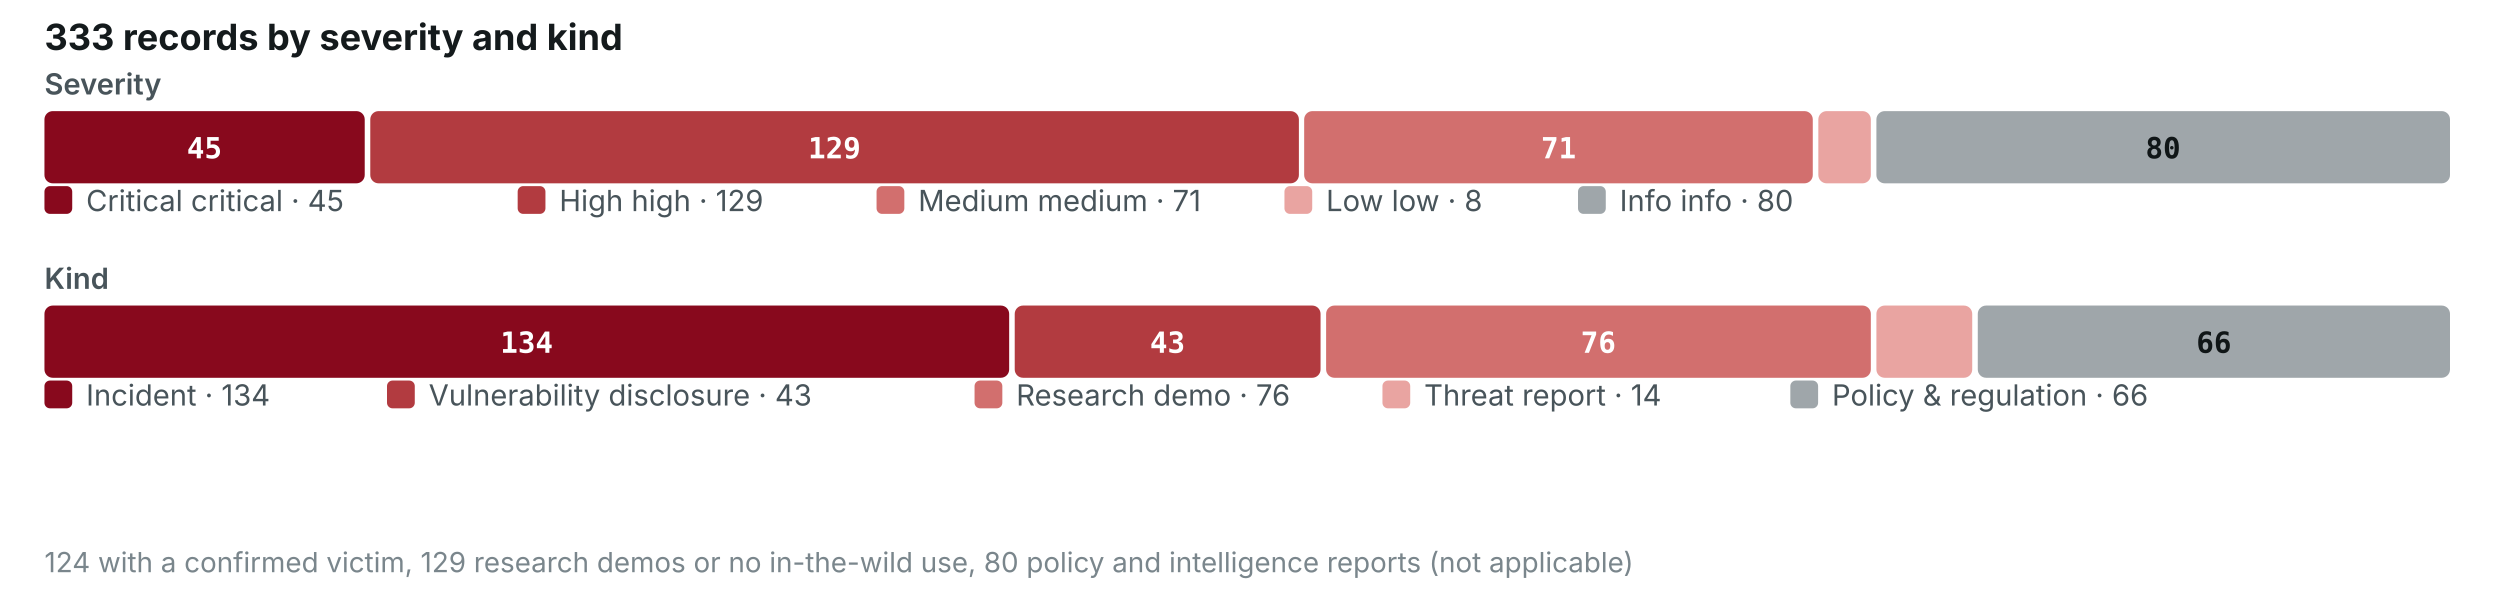
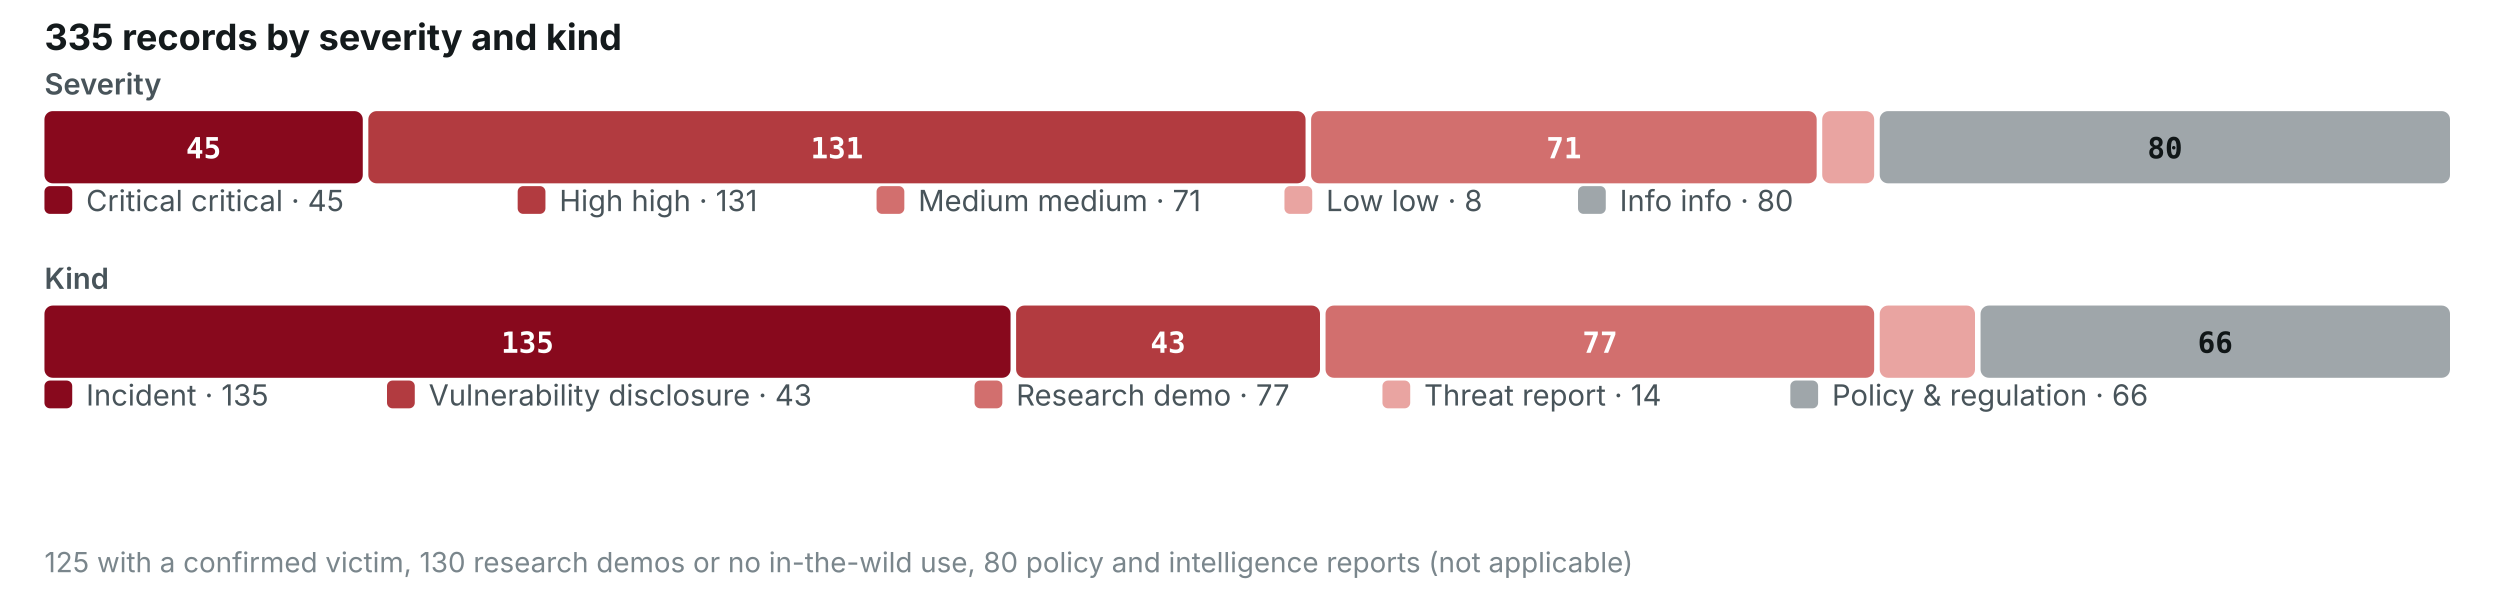
<svg xmlns="http://www.w3.org/2000/svg" viewBox="0 0 900 216" width="900" height="216" role="img" font-family="ui-sans-serif,-apple-system,'Segoe UI','PingFang SC','Microsoft YaHei',sans-serif">
  <rect width="900" height="216" fill="#FFFFFF" />
-   <text x="16" y="18" font-size="13" font-weight="700" fill="#141A1C">333 records by severity and kind</text>
+   <text x="16" y="18" font-size="13" font-weight="700" fill="#141A1C">335 records by severity and kind</text>
  <text x="16" y="34" font-size="10.5" fill="#48545A" font-weight="600">Severity</text>
-   <rect x="16.0" y="40" width="115.3" height="26" rx="3" fill="#88091D" />
-   <text x="73.6" y="57" font-size="10.5" text-anchor="middle" font-family="ui-monospace,'SF Mono','Cascadia Mono','Consolas',monospace" font-weight="700" fill="#FFFFFF">45</text>
-   <rect x="133.3" y="40" width="334.3" height="26" rx="3" fill="#B23B40" />
-   <text x="300.4" y="57" font-size="10.5" text-anchor="middle" font-family="ui-monospace,'SF Mono','Cascadia Mono','Consolas',monospace" font-weight="700" fill="#FFFFFF">129</text>
-   <rect x="469.5" y="40" width="183.1" height="26" rx="3" fill="#D26F6E" />
-   <text x="561.1" y="57" font-size="10.5" text-anchor="middle" font-family="ui-monospace,'SF Mono','Cascadia Mono','Consolas',monospace" font-weight="700" fill="#FFFFFF">71</text>
-   <rect x="654.6" y="40" width="18.9" height="26" rx="3" fill="#E9A4A1" />
-   <rect x="675.5" y="40" width="206.5" height="26" rx="3" fill="#9FA6AA" />
-   <text x="778.7" y="57" font-size="10.5" text-anchor="middle" font-family="ui-monospace,'SF Mono','Cascadia Mono','Consolas',monospace" font-weight="700" fill="#101617">80</text>
+   <rect x="16.0" y="40" width="114.6" height="26" rx="3" fill="#88091D" />
+   <text x="73.3" y="57" font-size="10.5" text-anchor="middle" font-family="ui-monospace,'SF Mono','Cascadia Mono','Consolas',monospace" font-weight="700" fill="#FFFFFF">45</text>
+   <rect x="132.6" y="40" width="337.4" height="26" rx="3" fill="#B23B40" />
+   <text x="301.3" y="57" font-size="10.5" text-anchor="middle" font-family="ui-monospace,'SF Mono','Cascadia Mono','Consolas',monospace" font-weight="700" fill="#FFFFFF">131</text>
+   <rect x="472.0" y="40" width="182.0" height="26" rx="3" fill="#D26F6E" />
+   <text x="563.0" y="57" font-size="10.5" text-anchor="middle" font-family="ui-monospace,'SF Mono','Cascadia Mono','Consolas',monospace" font-weight="700" fill="#FFFFFF">71</text>
+   <rect x="656.0" y="40" width="18.7" height="26" rx="3" fill="#E9A4A1" />
+   <rect x="676.7" y="40" width="205.3" height="26" rx="3" fill="#9FA6AA" />
+   <text x="779.4" y="57" font-size="10.5" text-anchor="middle" font-family="ui-monospace,'SF Mono','Cascadia Mono','Consolas',monospace" font-weight="700" fill="#101617">80</text>
  <rect x="16" y="67" width="10" height="10" rx="2" fill="#88091D" />
  <text x="31" y="76" font-size="10.5" fill="#48545A">Critical critical · 45</text>
  <rect x="186.36" y="67" width="10" height="10" rx="2" fill="#B23B40" />
-   <text x="201.36" y="76" font-size="10.5" fill="#48545A">High high · 129</text>
+   <text x="201.36" y="76" font-size="10.5" fill="#48545A">High high · 131</text>
  <rect x="315.56" y="67" width="10" height="10" rx="2" fill="#D26F6E" />
  <text x="330.56" y="76" font-size="10.5" fill="#48545A">Medium medium · 71</text>
  <rect x="462.4" y="67" width="10" height="10" rx="2" fill="#E9A4A1" />
  <text x="477.4" y="76" font-size="10.5" fill="#48545A">Low low · 8</text>
  <rect x="568.08" y="67" width="10" height="10" rx="2" fill="#9FA6AA" />
  <text x="583.08" y="76" font-size="10.5" fill="#48545A">Info info · 80</text>
  <text x="16" y="104" font-size="10.5" fill="#48545A" font-weight="600">Kind</text>
-   <rect x="16.0" y="110" width="347.3" height="26" rx="3" fill="#88091D" />
-   <text x="189.6" y="127" font-size="10.5" text-anchor="middle" font-family="ui-monospace,'SF Mono','Cascadia Mono','Consolas',monospace" font-weight="700" fill="#FFFFFF">134</text>
-   <rect x="365.3" y="110" width="110.1" height="26" rx="3" fill="#B23B40" />
-   <text x="420.3" y="127" font-size="10.5" text-anchor="middle" font-family="ui-monospace,'SF Mono','Cascadia Mono','Consolas',monospace" font-weight="700" fill="#FFFFFF">43</text>
-   <rect x="477.4" y="110" width="196.1" height="26" rx="3" fill="#D26F6E" />
-   <text x="575.4" y="127" font-size="10.5" text-anchor="middle" font-family="ui-monospace,'SF Mono','Cascadia Mono','Consolas',monospace" font-weight="700" fill="#FFFFFF">76</text>
-   <rect x="675.5" y="110" width="34.5" height="26" rx="3" fill="#E9A4A1" />
-   <rect x="712.0" y="110" width="170.0" height="26" rx="3" fill="#9FA6AA" />
-   <text x="797.0" y="127" font-size="10.5" text-anchor="middle" font-family="ui-monospace,'SF Mono','Cascadia Mono','Consolas',monospace" font-weight="700" fill="#101617">66</text>
+   <rect x="16.0" y="110" width="347.8" height="26" rx="3" fill="#88091D" />
+   <text x="189.9" y="127" font-size="10.5" text-anchor="middle" font-family="ui-monospace,'SF Mono','Cascadia Mono','Consolas',monospace" font-weight="700" fill="#FFFFFF">135</text>
+   <rect x="365.8" y="110" width="109.4" height="26" rx="3" fill="#B23B40" />
+   <text x="420.5" y="127" font-size="10.5" text-anchor="middle" font-family="ui-monospace,'SF Mono','Cascadia Mono','Consolas',monospace" font-weight="700" fill="#FFFFFF">43</text>
+   <rect x="477.2" y="110" width="197.5" height="26" rx="3" fill="#D26F6E" />
+   <text x="576.0" y="127" font-size="10.5" text-anchor="middle" font-family="ui-monospace,'SF Mono','Cascadia Mono','Consolas',monospace" font-weight="700" fill="#FFFFFF">77</text>
+   <rect x="676.7" y="110" width="34.3" height="26" rx="3" fill="#E9A4A1" />
+   <rect x="713.0" y="110" width="169.0" height="26" rx="3" fill="#9FA6AA" />
+   <text x="797.5" y="127" font-size="10.5" text-anchor="middle" font-family="ui-monospace,'SF Mono','Cascadia Mono','Consolas',monospace" font-weight="700" fill="#101617">66</text>
  <rect x="16" y="137" width="10" height="10" rx="2" fill="#88091D" />
-   <text x="31" y="146" font-size="10.5" fill="#48545A">Incident · 134</text>
+   <text x="31" y="146" font-size="10.5" fill="#48545A">Incident · 135</text>
  <rect x="139.32" y="137" width="10" height="10" rx="2" fill="#B23B40" />
  <text x="154.32" y="146" font-size="10.5" fill="#48545A">Vulnerability disclosure · 43</text>
  <rect x="350.84" y="137" width="10" height="10" rx="2" fill="#D26F6E" />
-   <text x="365.84" y="146" font-size="10.5" fill="#48545A">Research demo · 76</text>
+   <text x="365.84" y="146" font-size="10.5" fill="#48545A">Research demo · 77</text>
  <rect x="497.68" y="137" width="10" height="10" rx="2" fill="#E9A4A1" />
  <text x="512.68" y="146" font-size="10.5" fill="#48545A">Threat report · 14</text>
  <rect x="644.52" y="137" width="10" height="10" rx="2" fill="#9FA6AA" />
  <text x="659.52" y="146" font-size="10.5" fill="#48545A">Policy &amp; regulation · 66</text>
-   <text x="16" y="206" font-size="10" fill="#7A868C">124 with a confirmed victim, 129 research demos or no in-the-wild use, 80 policy and intelligence reports (not applicable)</text>
+   <text x="16" y="206" font-size="10" fill="#7A868C">125 with a confirmed victim, 130 research demos or no in-the-wild use, 80 policy and intelligence reports (not applicable)</text>
</svg>
